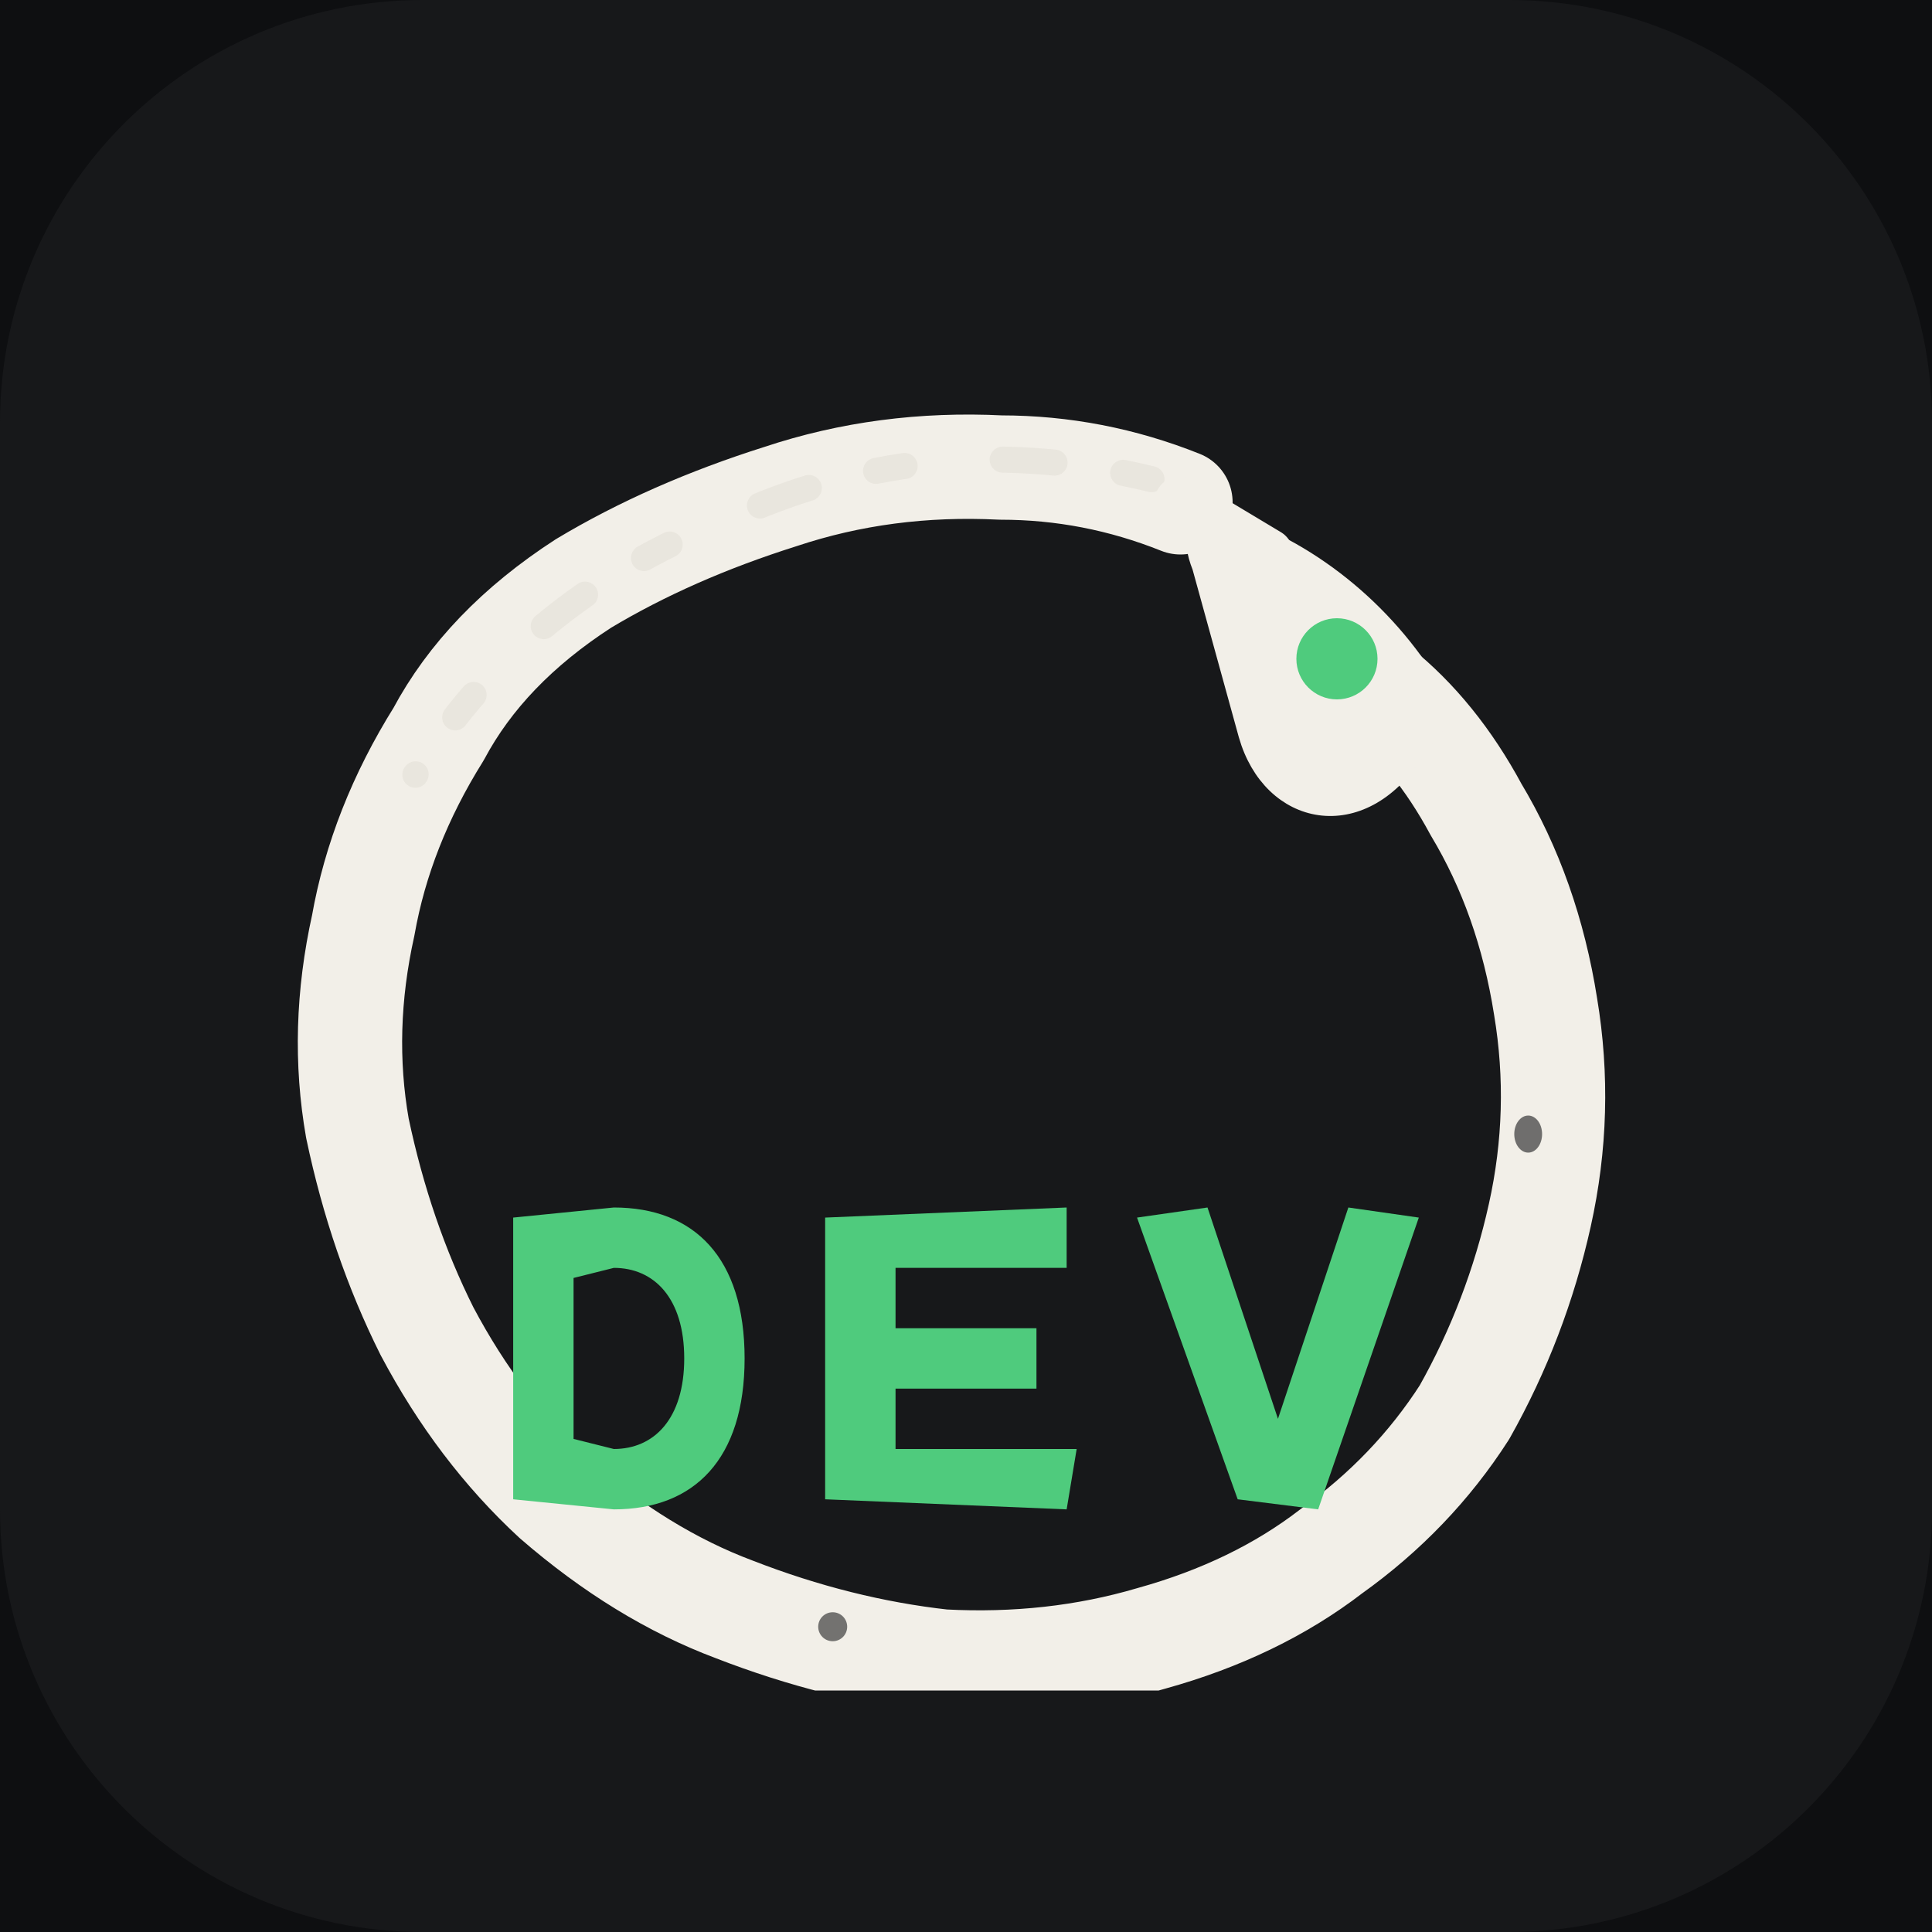
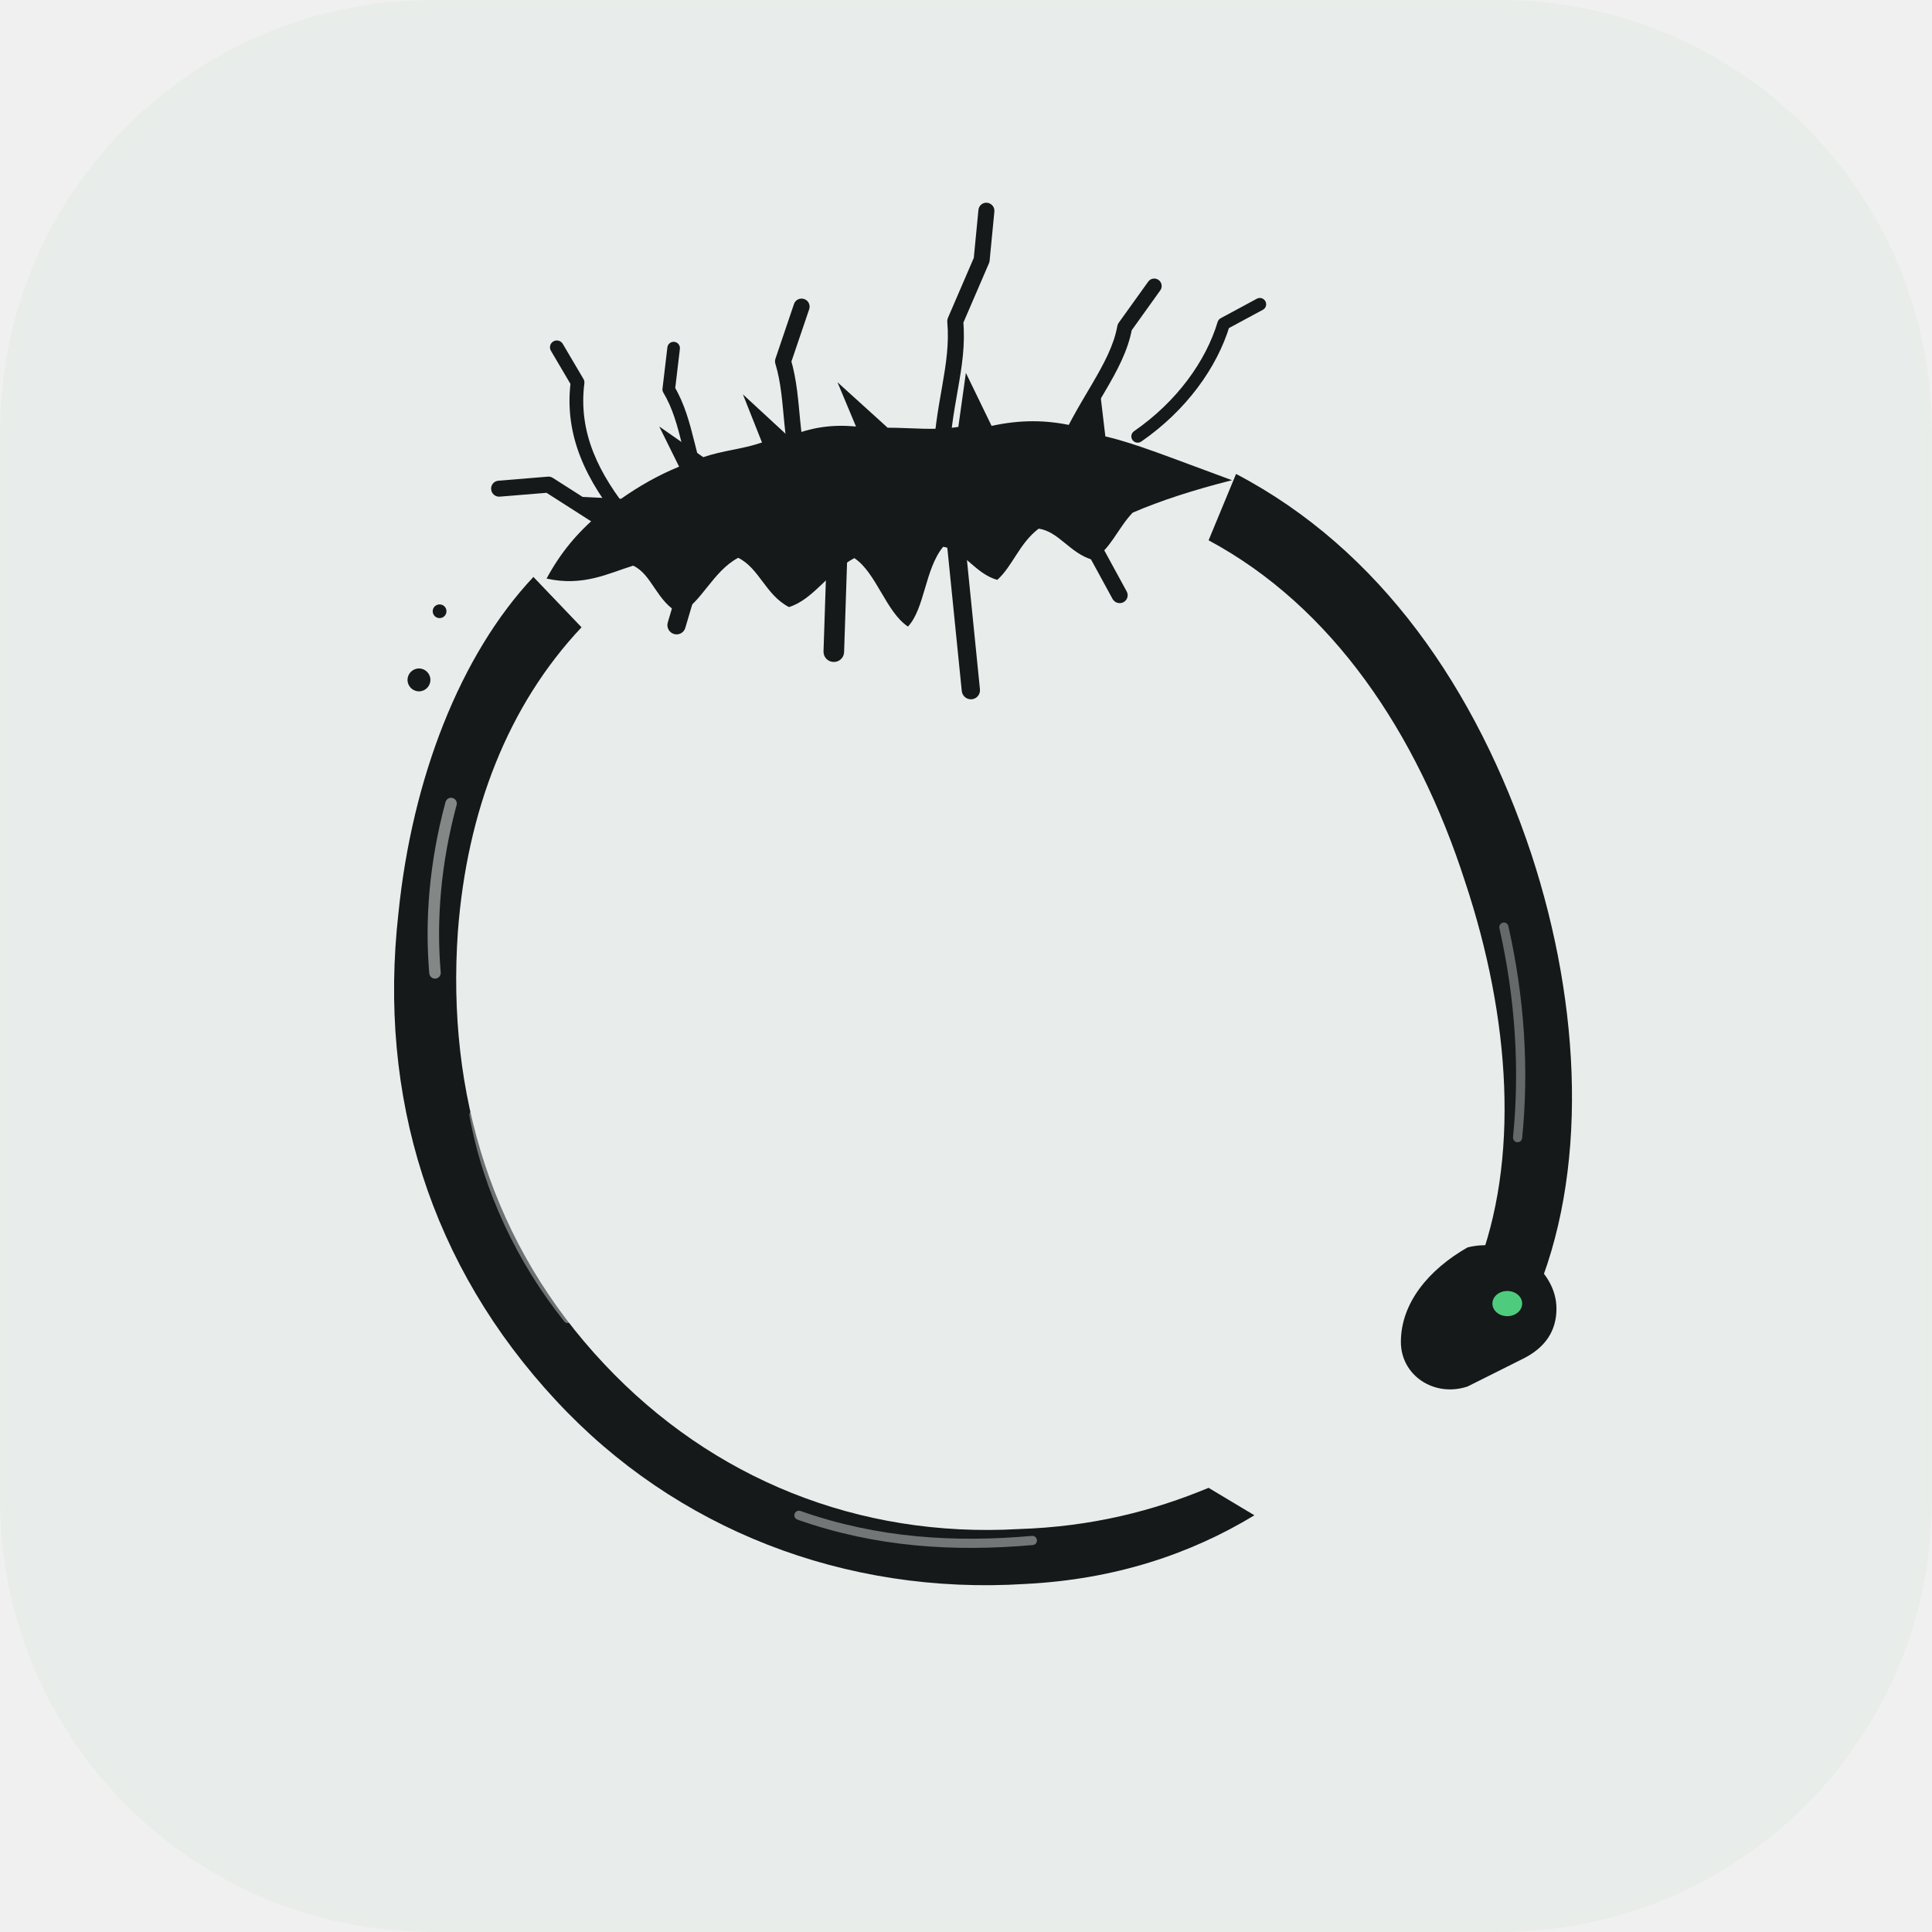
<svg xmlns="http://www.w3.org/2000/svg" width="32" height="32" viewBox="0 0 32 32" fill="none">
-   <rect width="32" height="32" fill="#F5F5F5" />
-   <g id="Ouroboros / Dev Export Masters Board">
-     <rect width="1800" height="1400" transform="translate(-1296 -730.5)" fill="#0E0F11" />
-     <g id="Export Frames">
-       <g id="Export Item / 32" clip-path="url(#clip0_6_2)">
-         <g id="Ouroboros Dev App Icon / 32">
-           <rect width="32" height="32" rx="7" fill="#17181A" />
-           <g id="Mark / Loop Bite / Small Eating Head" clip-path="url(#clip1_6_2)">
-             <g id="Mark / Loop Bite / Small Eating Head_2">
-               <path id="Vector" d="M19.552 8.32C18.592 7.936 17.6 7.744 16.576 7.744C15.296 7.68 14.08 7.84 12.928 8.224C11.712 8.608 10.624 9.088 9.664 9.664C8.576 10.368 7.776 11.2 7.264 12.16C6.624 13.184 6.208 14.24 6.016 15.328C5.76 16.48 5.728 17.6 5.92 18.688C6.176 19.904 6.56 21.024 7.072 22.048C7.648 23.136 8.352 24.064 9.184 24.832C10.144 25.664 11.136 26.272 12.16 26.656C13.312 27.104 14.464 27.392 15.616 27.52C16.832 27.584 17.984 27.456 19.072 27.136C20.224 26.816 21.216 26.336 22.048 25.696C22.944 25.056 23.68 24.288 24.256 23.392C24.832 22.368 25.248 21.28 25.504 20.128C25.76 18.976 25.792 17.824 25.6 16.672C25.408 15.456 25.024 14.368 24.448 13.408C24 12.576 23.456 11.904 22.816 11.392" stroke="#F2EFE8" stroke-width="1.728" stroke-linecap="round" stroke-linejoin="round" />
-               <path id="Vector_2" opacity="0.32" d="M19.072 7.936C16.704 7.36 14.432 7.552 12.256 8.512C9.888 9.408 8.096 10.848 6.88 12.832" stroke="#D7D2C8" stroke-width="0.432" stroke-linecap="round" stroke-dasharray="0.48 1.15 0.86 1.63" />
-               <path id="Vector_3" d="M19.552 8.32L20.992 9.184" stroke="#F2EFE8" stroke-width="0.864" stroke-linecap="round" />
-               <path id="Vector_4" d="M23.776 11.584C23.008 10.24 21.76 9.184 20.32 8.704C19.84 8.608 19.744 8.896 19.936 9.376L20.704 12.16C21.088 13.504 22.528 13.792 23.392 12.448C23.68 12.064 23.968 11.776 23.776 11.584Z" fill="#F2EFE8" stroke="#F2EFE8" stroke-width="0.384" stroke-linejoin="round" />
-               <path id="Vector_5" d="M22.144 11.584C22.515 11.584 22.816 11.283 22.816 10.912C22.816 10.541 22.515 10.24 22.144 10.24C21.773 10.24 21.472 10.541 21.472 10.912C21.472 11.283 21.773 11.584 22.144 11.584Z" fill="#4FCB7D" />
-               <g id="Group">
-                 <path id="Vector_6" opacity="0.62" d="M8.992 24.064C9.162 24.064 9.299 23.978 9.299 23.872C9.299 23.766 9.162 23.68 8.992 23.68C8.822 23.68 8.685 23.766 8.685 23.872C8.685 23.978 8.822 24.064 8.992 24.064Z" fill="#17181A" />
-                 <path id="Vector_7" opacity="0.58" d="M13.792 27.184C13.925 27.184 14.032 27.076 14.032 26.944C14.032 26.811 13.925 26.704 13.792 26.704C13.659 26.704 13.552 26.811 13.552 26.944C13.552 27.076 13.659 27.184 13.792 27.184Z" fill="#17181A" />
-                 <path id="Vector_8" opacity="0.6" d="M25.312 19.091C25.439 19.091 25.542 18.954 25.542 18.784C25.542 18.614 25.439 18.477 25.312 18.477C25.185 18.477 25.081 18.614 25.081 18.784C25.081 18.954 25.185 19.091 25.312 19.091Z" fill="#17181A" />
-               </g>
-             </g>
-           </g>
-           <g id="DEV / Chalk Lettering" clip-path="url(#clip2_6_2)">
-             <path id="Vector_9" fill-rule="evenodd" clip-rule="evenodd" d="M8.5 20.167L10.167 20C11.5 20 12.333 20.833 12.333 22.5C12.333 24.167 11.5 25 10.167 25L8.5 24.833V20.167ZM9.5 21.167V23.833L10.167 24C10.833 24 11.333 23.5 11.333 22.5C11.333 21.5 10.833 21 10.167 21L9.5 21.167Z" fill="#4FCB7D" />
-             <path id="Vector_10" d="M13.667 20.167L17.667 20V21H14.833V22H17.167V23H14.833V24H17.833L17.667 25L13.667 24.833V20.167Z" fill="#4FCB7D" />
-             <path id="Vector_11" d="M18.833 20.167L20 20L21.167 23.5L22.333 20L23.5 20.167L21.833 25L20.5 24.833L18.833 20.167Z" fill="#4FCB7D" />
-           </g>
-         </g>
+   <g id="Temporary Export / App Icon / 32" clip-path="url(#clip0_49_62)">
+     <g id="App Icon / Fog Tile">
+       <rect width="32" height="32" rx="7.153" fill="#E8EDEC" />
+       <rect x="0.094" y="0.094" width="31.812" height="31.812" rx="7.059" stroke="#F2EFE8" stroke-opacity="0.18" stroke-width="0.188" />
+     </g>
+     <g id="Small Mark / 80" clip-path="url(#clip1_49_62)">
+       <g id="Ouroboros / Ink Crown / Primary">
+         <path id="Lower Loop / Uneven Brush Body" fill-rule="evenodd" clip-rule="evenodd" d="M8.835 9.556C7.622 10.845 6.826 12.892 6.599 15.128C6.258 18.161 7.13 20.966 9.215 23.203C11.186 25.326 13.991 26.425 16.986 26.235C18.464 26.16 19.715 25.742 20.777 25.098L20.018 24.643C19.109 25.022 18.085 25.288 16.872 25.326C14.218 25.477 11.792 24.491 10.011 22.596C8.153 20.625 7.395 18.123 7.584 15.431C7.736 13.422 8.418 11.678 9.632 10.39L8.835 9.556Z" fill="#15191A" />
+         <path id="Right Loop / Head Approach" d="M20.018 8.949C22.065 10.048 23.468 12.133 24.264 14.597C25.022 16.872 25.174 19.222 24.454 21.042L25.401 21.535C26.311 19.45 26.197 16.682 25.363 14.143C24.454 11.413 22.861 9.101 20.473 7.85L20.018 8.949Z" fill="#15191A" />
+         <path id="Ink Crown / Dense Top" d="M9.053 9.583C9.282 9.159 9.557 8.825 9.933 8.51L9.466 8.222L10.286 8.262C10.581 8.056 10.88 7.881 11.248 7.729L10.919 7.064L11.648 7.572C11.989 7.456 12.28 7.445 12.621 7.329L12.305 6.532L13.062 7.231C13.43 7.079 13.781 7.026 14.178 7.065L13.871 6.331L14.702 7.084C15.126 7.085 15.459 7.133 15.873 7.071L15.998 6.176L16.424 7.054C16.898 6.951 17.321 6.953 17.76 7.05L18.191 6.239L18.308 7.228C18.815 7.347 19.336 7.561 20.406 7.954C19.778 8.112 19.219 8.293 18.761 8.491C18.508 8.756 18.396 9.098 18.097 9.272C17.723 9.166 17.537 8.804 17.204 8.756C16.883 8.999 16.776 9.372 16.518 9.605C16.144 9.499 15.954 9.105 15.621 9.057C15.318 9.427 15.319 10.076 15.039 10.378C14.677 10.14 14.512 9.482 14.15 9.244C13.728 9.47 13.472 9.93 13.068 10.055C12.679 9.853 12.579 9.414 12.227 9.239C11.805 9.464 11.622 9.979 11.259 10.163C10.87 9.961 10.803 9.516 10.487 9.369C10.082 9.494 9.661 9.719 9.053 9.583Z" fill="#15191A" />
+         <path id="Crown Branch / Left 1" d="M10.298 8.678C10.338 8.726 10.409 8.734 10.458 8.694C10.506 8.655 10.513 8.583 10.473 8.534L10.386 8.606L10.298 8.678ZM9.566 6.335L9.679 6.349C9.682 6.324 9.677 6.299 9.664 6.277L9.566 6.335ZM9.321 5.695C9.289 5.641 9.219 5.623 9.165 5.655C9.111 5.686 9.093 5.756 9.125 5.81L9.223 5.753L9.321 5.695ZM10.386 8.606L10.473 8.534C9.91 7.847 9.576 7.161 9.679 6.349L9.566 6.335L9.453 6.32C9.339 7.221 9.716 7.968 10.298 8.678L10.386 8.606ZM9.566 6.335L9.664 6.277L9.321 5.695L9.223 5.753L9.125 5.81L9.468 6.392L9.566 6.335Z" fill="#15191A" />
+         <path id="Crown Branch / Left 2" d="M11.643 8.436C11.667 8.488 11.729 8.511 11.782 8.487C11.834 8.463 11.857 8.402 11.832 8.349L11.738 8.392L11.643 8.436ZM11.076 6.449L10.973 6.437C10.97 6.46 10.975 6.483 10.987 6.503L11.076 6.449ZM11.261 5.779C11.268 5.721 11.227 5.669 11.17 5.662C11.113 5.655 11.061 5.696 11.054 5.753L11.157 5.766L11.261 5.779ZM11.738 8.392L11.832 8.349C11.664 7.984 11.583 7.645 11.502 7.321C11.421 6.998 11.339 6.686 11.166 6.396L11.076 6.449L10.987 6.503C11.142 6.762 11.218 7.045 11.299 7.37C11.38 7.692 11.465 8.05 11.643 8.436L11.738 8.392ZM11.076 6.449L11.18 6.462L11.261 5.779L11.157 5.766L11.054 5.753L10.973 6.437L11.076 6.449Z" fill="#15191A" />
+         <path id="Crown Branch / Mid" d="M13.243 8.169C13.269 8.238 13.346 8.272 13.414 8.246C13.483 8.22 13.517 8.143 13.49 8.075L13.367 8.122L13.243 8.169ZM12.969 5.985L12.844 5.941C12.835 5.967 12.834 5.996 12.842 6.022L12.969 5.985ZM13.403 5.121C13.426 5.052 13.389 4.976 13.32 4.953C13.25 4.929 13.175 4.965 13.151 5.035L13.277 5.078L13.403 5.121ZM13.367 8.122L13.49 8.075C13.338 7.681 13.29 7.326 13.255 6.981C13.221 6.639 13.2 6.294 13.097 5.947L12.969 5.985L12.842 6.022C12.937 6.337 12.956 6.65 12.991 7.006C13.026 7.358 13.077 7.741 13.243 8.169L13.367 8.122ZM12.969 5.985L13.095 6.028L13.403 5.121L13.277 5.078L13.151 5.035L12.844 5.941L12.969 5.985Z" fill="#15191A" />
+         <path id="Crown Branch / High" d="M15.45 7.731C15.448 7.805 15.507 7.865 15.58 7.867C15.653 7.869 15.714 7.811 15.715 7.738L15.583 7.735L15.45 7.731ZM15.822 5.32L15.7 5.267C15.692 5.287 15.688 5.309 15.69 5.331L15.822 5.32ZM16.259 4.306L16.381 4.359C16.386 4.347 16.39 4.333 16.391 4.32L16.259 4.306ZM16.47 3.504C16.477 3.431 16.423 3.366 16.35 3.358C16.277 3.351 16.213 3.404 16.206 3.477L16.338 3.49L16.47 3.504ZM15.583 7.735L15.715 7.738C15.726 7.226 15.8 6.825 15.866 6.447C15.932 6.071 15.99 5.714 15.954 5.309L15.822 5.32L15.69 5.331C15.722 5.697 15.67 6.023 15.605 6.4C15.539 6.775 15.461 7.196 15.45 7.731L15.583 7.735ZM15.822 5.32L15.944 5.373L16.381 4.359L16.259 4.306L16.137 4.253L15.7 5.267L15.822 5.32ZM16.259 4.306L16.391 4.32L16.47 3.504L16.338 3.49L16.206 3.477L16.127 4.293L16.259 4.306Z" fill="#15191A" />
+         <path id="Crown Branch / Right 1" d="M17.46 7.56C17.436 7.623 17.467 7.695 17.53 7.72C17.593 7.745 17.665 7.715 17.69 7.652L17.575 7.606L17.46 7.56ZM18.629 5.42L18.528 5.348C18.518 5.363 18.511 5.38 18.507 5.398L18.629 5.42ZM19.218 4.809C19.258 4.754 19.245 4.677 19.19 4.637C19.134 4.597 19.057 4.61 19.018 4.665L19.118 4.737L19.218 4.809ZM17.575 7.606L17.69 7.652C17.866 7.207 18.092 6.842 18.297 6.492C18.5 6.147 18.684 5.81 18.75 5.442L18.629 5.42L18.507 5.398C18.45 5.717 18.288 6.019 18.084 6.367C17.883 6.71 17.645 7.094 17.46 7.56L17.575 7.606ZM18.629 5.42L18.729 5.492L19.218 4.809L19.118 4.737L19.018 4.665L18.528 5.348L18.629 5.42Z" fill="#15191A" />
+         <path id="Crown Branch / Right 2" d="M18.783 7.142C18.736 7.175 18.724 7.24 18.757 7.287C18.79 7.334 18.855 7.346 18.903 7.314L18.843 7.228L18.783 7.142ZM20.268 5.363L20.218 5.271C20.194 5.284 20.176 5.306 20.168 5.332L20.268 5.363ZM20.917 5.131C20.968 5.104 20.986 5.041 20.959 4.99C20.931 4.939 20.868 4.92 20.817 4.948L20.867 5.039L20.917 5.131ZM18.843 7.228L18.903 7.314C19.651 6.796 20.16 6.085 20.368 5.393L20.268 5.363L20.168 5.332C19.975 5.975 19.497 6.649 18.783 7.142L18.843 7.228ZM20.268 5.363L20.318 5.454L20.917 5.131L20.867 5.039L20.817 4.948L20.218 5.271L20.268 5.363Z" fill="#15191A" />
+         <path id="Crown Twig / Left" d="M9.965 8.746C10.027 8.786 10.109 8.768 10.149 8.706C10.188 8.645 10.169 8.562 10.108 8.523L10.037 8.635L9.965 8.746ZM9.085 8.027L9.156 7.915C9.131 7.899 9.102 7.892 9.073 7.895L9.085 8.027ZM8.255 7.962C8.182 7.968 8.128 8.032 8.135 8.105C8.141 8.178 8.205 8.232 8.278 8.226L8.267 8.094L8.255 7.962ZM10.037 8.635L10.108 8.523L9.156 7.915L9.085 8.027L9.014 8.138L9.965 8.746L10.037 8.635ZM9.085 8.027L9.073 7.895L8.255 7.962L8.267 8.094L8.278 8.226L9.096 8.159L9.085 8.027Z" fill="#15191A" />
+         <path id="Drip / 1" d="M11.704 9.205C11.728 9.125 11.682 9.04 11.602 9.016C11.521 8.992 11.437 9.038 11.413 9.118L11.559 9.161L11.704 9.205ZM11.06 10.312C11.037 10.393 11.083 10.477 11.163 10.501C11.243 10.525 11.328 10.48 11.351 10.399L11.206 10.356L11.06 10.312ZM11.559 9.161L11.413 9.118L11.06 10.312L11.206 10.356L11.351 10.399L11.704 9.205L11.559 9.161Z" fill="#15191A" />
+         <path id="Drip / 2" d="M14.039 9.047C14.042 8.953 13.968 8.874 13.874 8.87C13.78 8.867 13.701 8.94 13.698 9.034L13.868 9.041L14.039 9.047ZM13.64 10.787C13.636 10.882 13.71 10.961 13.805 10.964C13.899 10.968 13.978 10.895 13.981 10.801L13.81 10.794L13.64 10.787ZM13.868 9.041L13.698 9.034L13.64 10.787L13.81 10.794L13.981 10.801L14.039 9.047L13.868 9.041Z" fill="#15191A" />
+         <path id="Drip / 3" d="M15.971 8.832C15.963 8.749 15.888 8.688 15.805 8.696C15.722 8.704 15.661 8.778 15.669 8.861L15.82 8.847L15.971 8.832ZM15.93 11.445C15.938 11.529 16.012 11.59 16.096 11.582C16.179 11.574 16.24 11.5 16.231 11.417L16.08 11.431L15.93 11.445ZM15.82 8.847L15.669 8.861L15.93 11.445L16.08 11.431L16.231 11.417L15.971 8.832L15.82 8.847Z" fill="#15191A" />
+         <path id="Drip / 4" d="M18.034 8.646C17.999 8.582 17.918 8.558 17.854 8.593C17.789 8.627 17.766 8.708 17.801 8.772L17.918 8.709L18.034 8.646ZM18.428 9.921C18.464 9.985 18.544 10.009 18.609 9.974C18.673 9.94 18.697 9.859 18.661 9.795L18.545 9.858L18.428 9.921ZM17.918 8.709L17.801 8.772L18.428 9.921L18.545 9.858L18.661 9.795L18.034 8.646L17.918 8.709Z" fill="#15191A" />
+         <path id="Dry Brush / Left Gap 1" opacity="0.52" d="M7.471 13.309C7.205 14.294 7.13 15.242 7.205 16.114" stroke="#E8EDEB" stroke-width="0.19" stroke-linecap="round" />
+         <path id="Dry Brush / Left Gap 2" opacity="0.42" d="M7.85 18.464C8.077 19.715 8.646 20.89 9.404 21.838" stroke="#E8EDEB" stroke-width="0.152" stroke-linecap="round" />
+         <path id="Dry Brush / Bottom Gap" opacity="0.44" d="M13.233 25.098C14.522 25.553 15.81 25.629 17.099 25.515" stroke="#E8EDEB" stroke-width="0.152" stroke-linecap="round" />
+         <path id="Dry Brush / Right Gap" opacity="0.38" d="M24.909 15.356C25.174 16.531 25.25 17.706 25.136 18.843" stroke="#E8EDEB" stroke-width="0.152" stroke-linecap="round" />
+         <path id="Ink Fleck / 1" d="M6.94 11.451C7.044 11.451 7.129 11.366 7.129 11.261C7.129 11.157 7.044 11.072 6.94 11.072C6.835 11.072 6.75 11.157 6.75 11.261C6.75 11.366 6.835 11.451 6.94 11.451Z" fill="#15191A" />
+         <path id="Ink Fleck / 2" d="M7.281 10.238C7.344 10.238 7.395 10.187 7.395 10.124C7.395 10.061 7.344 10.011 7.281 10.011C7.218 10.011 7.167 10.061 7.167 10.124C7.167 10.187 7.218 10.238 7.281 10.238Z" fill="#15191A" />
+         <path id="Ink Fleck / 3" d="M20.587 8.646C20.671 8.646 20.739 8.578 20.739 8.494C20.739 8.41 20.671 8.342 20.587 8.342C20.503 8.342 20.435 8.41 20.435 8.494C20.435 8.578 20.503 8.646 20.587 8.646Z" fill="#15191A" />
+         <path id="Ink Fleck / 4" d="M21.648 9.442C21.711 9.442 21.762 9.391 21.762 9.328C21.762 9.265 21.711 9.214 21.648 9.214C21.586 9.214 21.535 9.265 21.535 9.328C21.535 9.391 21.586 9.442 21.648 9.442Z" fill="#15191A" />
      </g>
+       <path id="Head" d="M24.307 20.661C25.044 20.476 25.78 21.029 25.78 21.675C25.78 22.043 25.596 22.32 25.228 22.504L24.307 22.965C23.755 23.149 23.203 22.781 23.203 22.228C23.203 21.582 23.663 21.029 24.307 20.661Z" fill="#15191A" />
+       <path id="Eye" d="M24.965 21.8C25.102 21.8 25.212 21.707 25.212 21.591C25.212 21.476 25.102 21.383 24.965 21.383C24.829 21.383 24.719 21.476 24.719 21.591C24.719 21.707 24.829 21.8 24.965 21.8Z" fill="#4FCB7D" />
    </g>
  </g>
  <defs>
-     <clipPath id="clip0_6_2">
-       <rect width="114" height="59" fill="white" />
+     <clipPath id="clip0_49_62">
+       <rect width="32" height="32" fill="white" />
    </clipPath>
-     <clipPath id="clip1_6_2">
-       <rect width="24" height="24" fill="white" transform="translate(4 4)" />
-     </clipPath>
-     <clipPath id="clip2_6_2">
-       <rect width="15" height="5" fill="white" transform="translate(8.5 20)" />
+     <clipPath id="clip1_49_62">
+       <rect width="27.294" height="27.294" fill="white" transform="translate(2.35303 2.35294)" />
    </clipPath>
  </defs>
</svg>
